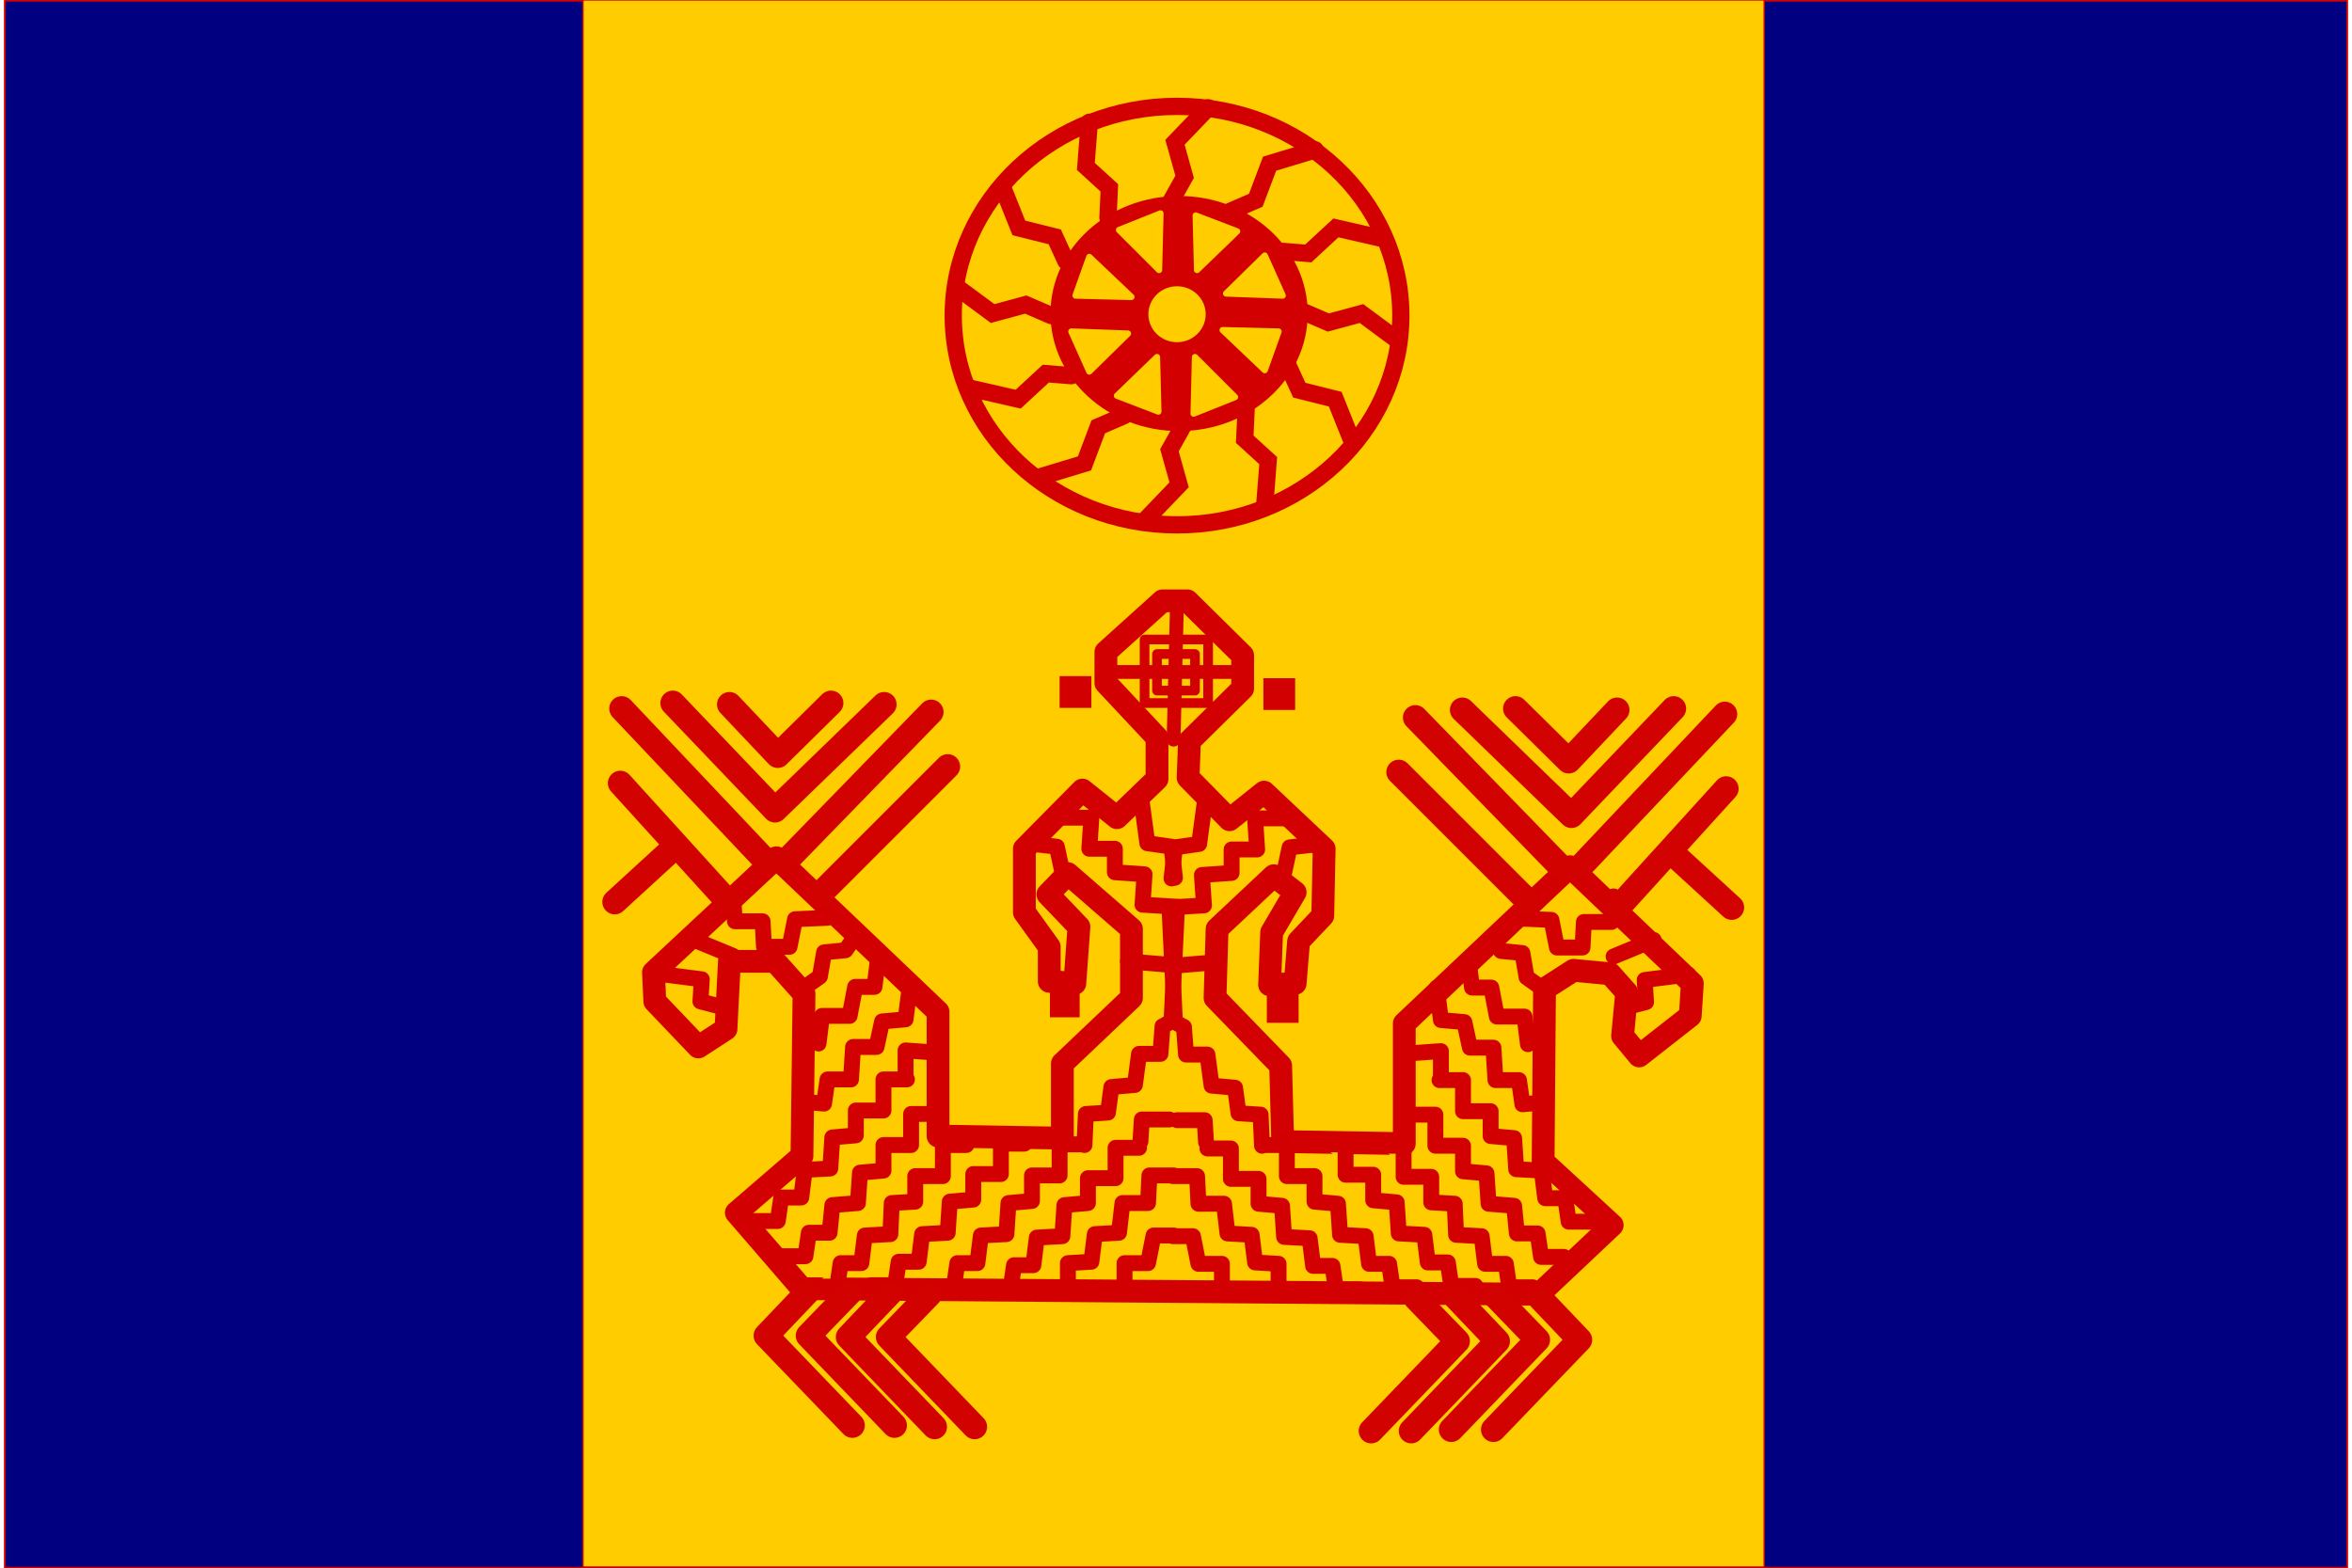
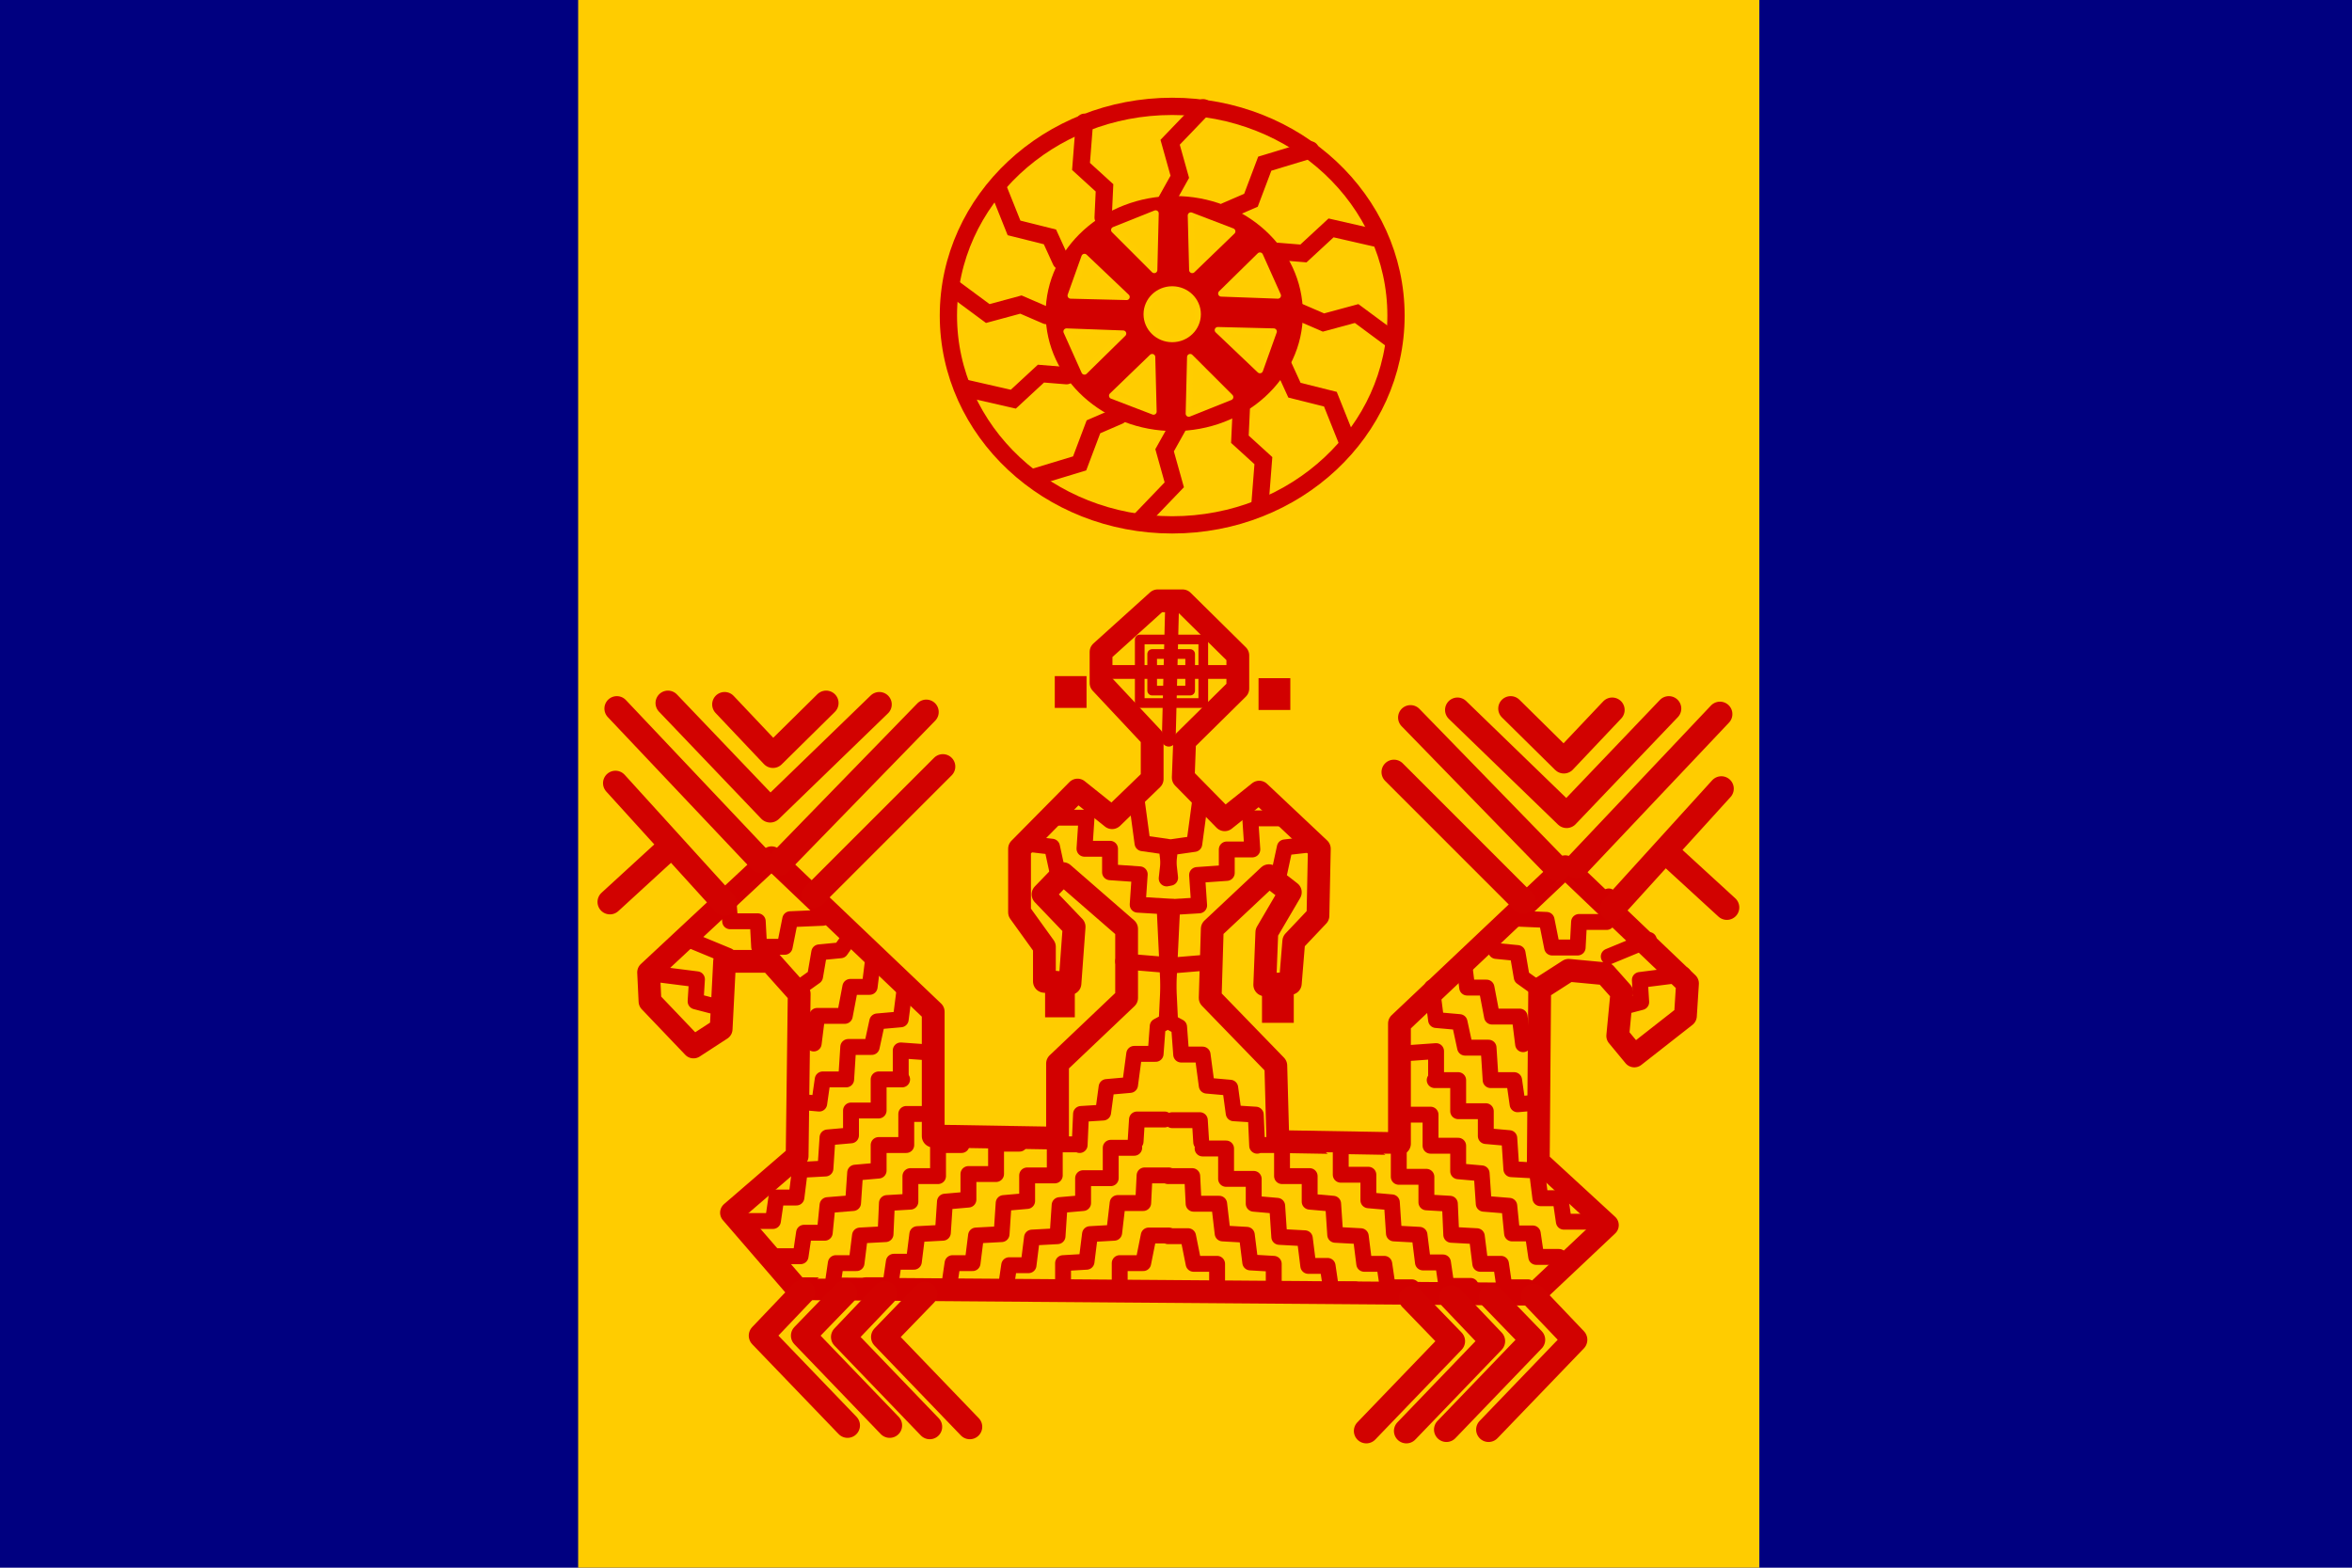
- <svg xmlns="http://www.w3.org/2000/svg" xml:space="preserve" width="30" height="20" viewBox="0 0 339.1 227">
+ <svg xmlns="http://www.w3.org/2000/svg" xml:space="preserve" width="30" height="20" viewBox="0 0 340.5 227">
  <g style="stroke-linejoin:round;stroke-linecap:round;fill:none;stroke:#d20000">
    <g transform="translate(66.9 -32.4)">
-       <path d="M-66.9 32.5h339.1v226.9H-66.9z" style="fill:navy;stroke-width:.264" />
-       <path d="M16.8 32.4h171v226.9h-171z" style="fill:#fc0;stroke-width:.188" />
+       <path d="M-66.9 32.4h340.5v227H-66.9z" style="fill:navy;stroke-width:0" />
+       <path d="M16.8 32.4h171v227h-171z" style="fill:#fc0;stroke-width:0" />
      <path d="m27 173.2.2 4.2 6.3 6.6 4-2.6.5-9.8h6.6l4.2 4.7-.3 23.5L39 208l9.5 11 106.7.8 10.6-10-10-9.2.2-25 4.2-2.7 5.3.5 2.4 2.7-.6 6.3 2.4 2.9 7.4-5.8.3-4.7-17.7-16.9-24 22.7V198l-17.6-.3-.3-11-9.5-9.8.3-10 8.2-7.7 3.1 2.4-3.4 5.8-.3 7.6 3.7-.2.5-6.1 3.5-3.7.2-9.7-8.7-8.2-5 4-6-6.1.2-5.3 7.7-7.6v-4.8l-8-7.9h-3.6l-8.2 7.4v4.5l7.4 7.9v6l-5.8 5.6-5-4-8.4 8.5v9.2l3.6 5v5l3.7.3.6-8.2-4.5-4.7 2.9-3 9.2 8v10l-10 9.5v10.8l-18-.3v-18l-23.4-22.3Z" style="stroke-width:3.3" />
      <ellipse cx="102.8" cy="78.1" rx="32.4" ry="30.3" style="stroke-width:2.5" />
      <g id="a" style="stroke-width:2.3">
        <path d="M58.5 218.5H62l.5-3.4h2.9l.5-4 3.7-.2.3-4.5 3.4-.3v-3.7h4V198h3.4m-30.5 20.7h3.4l.5-3.4h3l.5-4 3.7-.2.2-4.5 3.4-.2v-3.7h4v-4.5h3.4m-26.6 16.1H49l.5-3.4h3l.4-4 3.7-.3.3-4.4 3.4-.3v-3.7h4v-4.5h3.4m-26.3 15.5H45l.5-3.4h2.9l.5-4 3.7-.2.3-4.5 3.4-.3v-3.6h4v-4.5h3.4" style="fill:#fc0" />
        <path d="M67 218.7h3.5l.5-3.4h2.9l.5-4 3.7-.2.3-4.5 3.4-.3v-3.7h4v-4.5h3.4m-14 20.9h3.5l.5-3.4H82l.5-4 3.7-.2.3-4.5 3.4-.3V203h4v-4.4h3.4m-33.8-10.4v-3.7l4.2.3m-19.4 7.1 3.4.3.5-3.5h3.4l.3-4.7h3.4l.8-3.7 3.4-.3.6-4.7m-13.2 8.2.5-4h4l.8-4.2H59l.5-4M36.1 178l-2.3-.6.2-3.2-6.3-.8m10.8-2.6-5.8-2.4m5.8-6.3.3 3.7h4l.2 3.7h3.7l.8-4 4.7-.2m-3.9 10.5 2.8-2 .6-3.5 3.1-.3 1.4-2m45.5 26.5h-4l-.2 3.2M87 219v-3.7l3.4-.2.5-4 3.5-.2.5-4.3h3.7l.2-4h3.5M95.2 219v-3.7h3.4l.8-4h2.9m-12.9-13.1.2-4.5 3.2-.2.5-3.7 3.4-.3.6-4.5h3.1l.3-4 1.3-.7.8-16.6-5-.3.3-4.4-4.3-.3v-3.4h-3.7l.3-4.5h-4.2m-5.2 3.7 4.4.5.8 3.7m11.3-11.6 1 7.4 3.5.5.5 4.5m-6.8 12.1 6 .5" />
      </g>
      <use href="#a" transform="matrix(-1 0 0 1 204.5 .1)" />
      <path d="M92.3 129.7H112m-9.7 9.8.5-20" style="fill:#d40000;stroke-width:2" />
      <path d="M98.1 125h9.2v9.2h-9.2z" style="stroke-width:1.4" />
      <path d="M99.9 127.1h5.5v5.3h-5.5z" style="stroke-width:1.4" />
      <path d="M86.5 131h3.2v3.2h-3.2zm29.5.3h3.2v3.2H116zm-30.9 44.5H88v3.2h-2.9zm31.4.8h3.2v3.2h-3.2z" style="fill:#d20000;stroke-width:1.4;stroke-linejoin:miter" />
      <ellipse cx="103.1" cy="77.8" rx="17.5" ry="15.9" style="fill:#d20000;stroke-width:2.24;stroke-linejoin:miter" />
      <g id="b" style="stroke:#d20200;stroke-width:3.6">
        <path d="m38 163.2-15.8-17.4m-.8 17.2 8.4-7.7M22.4 135l20.8 22m2.7.4 21.3-21.9m-16.3 26.6 18.7-18.7m-39.8-9.2 14.8 15.5 15.8-15.3" />
        <path d="m38 134.4 7 7.4 7.7-7.6" />
      </g>
      <use href="#b" transform="matrix(-1 0 0 1 204.5 .8)" />
      <g id="c" style="stroke:#d20200;stroke-width:3.6">
        <path d="m55.8 238.8-12.5-13 6-6.3" />
        <path d="m61.9 238.8-12.5-13 6-6.2" />
        <path d="m67.7 239-12.5-13 6-6.3" />
        <path d="M73.5 239 61 226l6-6.2" />
      </g>
      <use href="#c" transform="matrix(-1 0 0 1 204.4 .6)" />
    </g>
    <g id="d">
      <path d="m157 17.7-.5 6.4 3.4 3.1-.2 4.3M144.4 27l2.4 6 5.2 1.3 1.6 3.5M138 41.7l5 3.7 4.8-1.3 3.7 1.6m-11.8 10.5 7 1.6 4-3.7 3.7.3m-4.7 14.7 6.6-2 2-5.3 3.7-1.6m3.2 15 4.8-5-1.4-5 1.9-3.4" style="stroke-width:2.5;stroke-linejoin:miter" />
      <path d="m161.3 33.3 5.8 5.8.2-8.2zm-4.3 3.9-2 5.6 8.1.2zM154.4 48l2.6 5.8 5.6-5.5zm12.4 3.7-5.8 5.6 6 2.3z" style="fill:#fc0;stroke:#ffcd00;stroke-width:.9" />
    </g>
    <ellipse cx="169.7" cy="45.5" rx="3.7" ry="3.6" style="fill:#fc0;stroke:#ffcd00;stroke-width:.9" />
    <use href="#d" transform="rotate(180 169.7 45.4)" />
  </g>
</svg>
